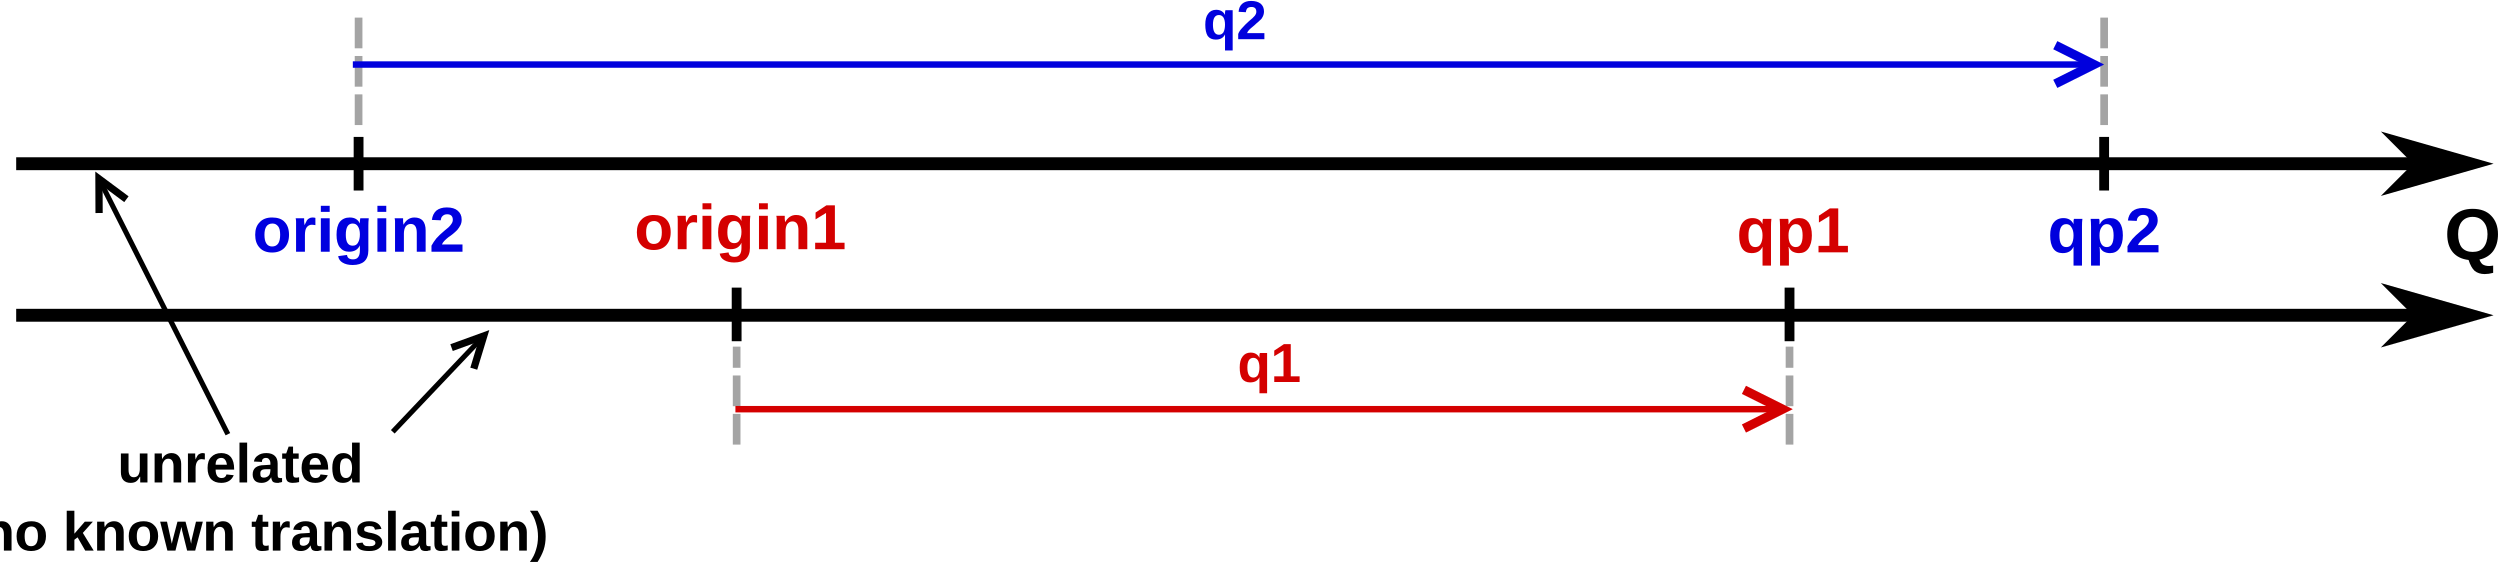
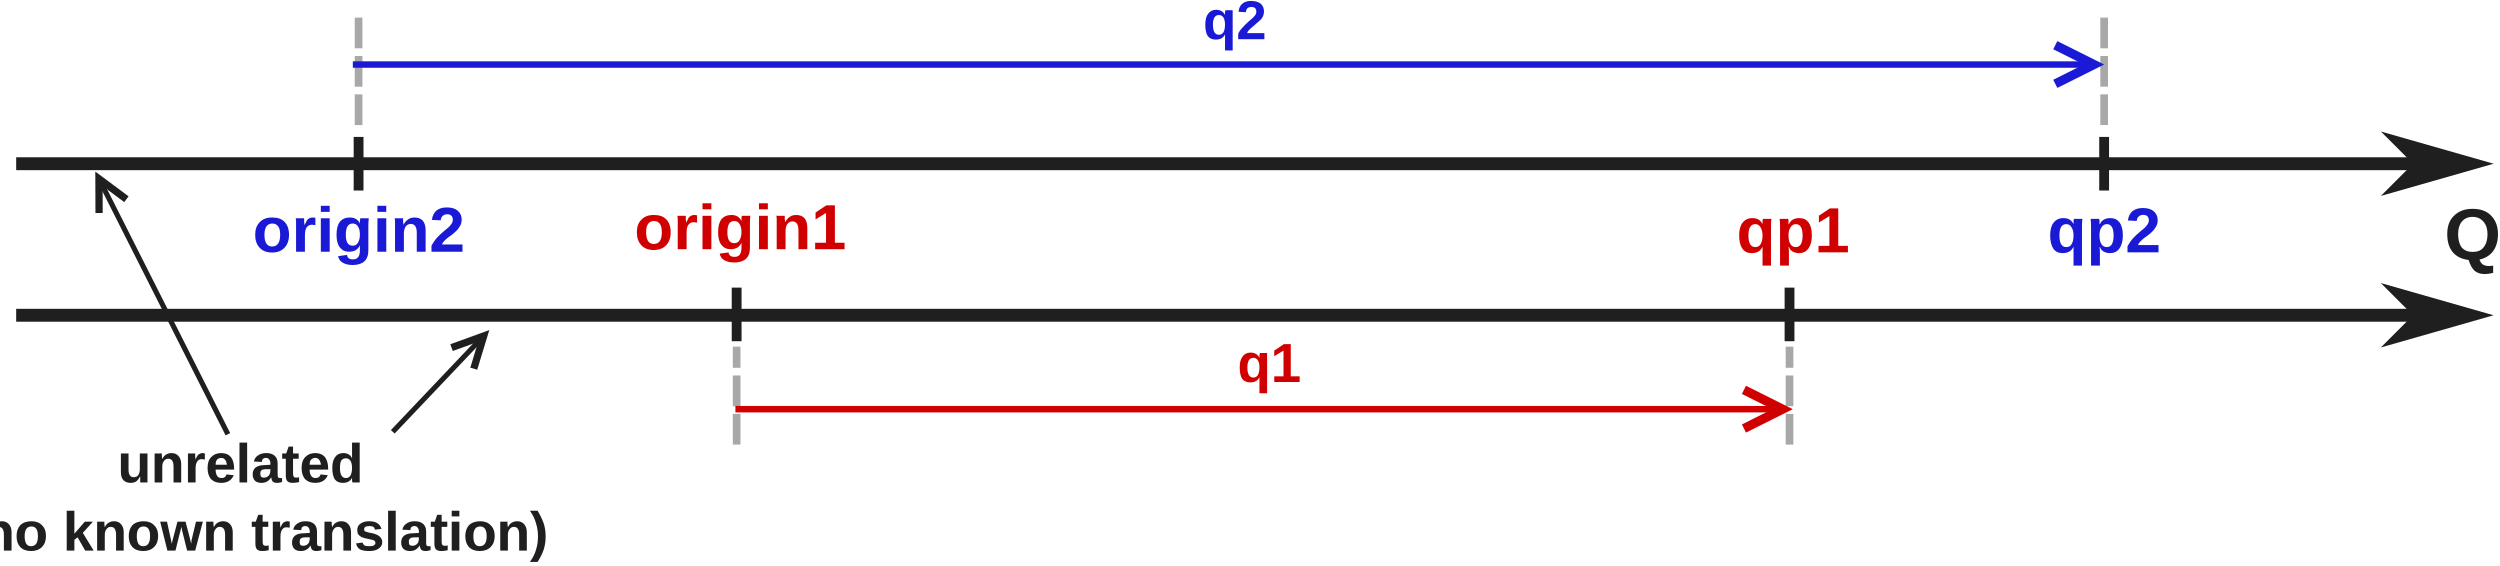
<svg xmlns="http://www.w3.org/2000/svg" width="96.999mm" height="21.959mm" viewBox="0 0 96.999 21.959" version="1.1" id="svg1">
  <defs id="defs1">
    <marker style="overflow:visible" id="DartArrow-4" refX="0" refY="0" orient="auto-start-reverse" markerWidth="1" markerHeight="1" viewBox="0 0 1 1" preserveAspectRatio="xMidYMid">
      <path style="fill:context-stroke;fill-rule:evenodd;stroke:none" d="M 0,0 5,-5 -12.5,0 5,5 Z" transform="scale(-0.5)" id="path6-0" />
    </marker>
    <marker style="overflow:visible" id="DartArrow-4-63" refX="0" refY="0" orient="auto-start-reverse" markerWidth="1" markerHeight="1" viewBox="0 0 1 1" preserveAspectRatio="xMidYMid">
      <path style="fill:context-stroke;fill-rule:evenodd;stroke:none" d="M 0,0 5,-5 -12.5,0 5,5 Z" transform="scale(-0.5)" id="path6-0-1" />
    </marker>
  </defs>
  <g id="layer1" transform="translate(-25.2081,-62.79983)">
-     <path style="fill:#000000;stroke:#000000;stroke-width:0.5;stroke-dasharray:none;marker-end:url(#DartArrow-4)" d="M 25.836,69.152 H 118.834" id="path4" />
-     <path style="fill:#000000;stroke:#000000;stroke-width:0.5;stroke-dasharray:none;marker-end:url(#DartArrow-4-63)" d="m 25.836,75.032 h 92.997" id="path4-19" />
-     <path style="fill:#000000;stroke:#000000;stroke-width:0.381;stroke-dasharray:none" d="M 39.121,68.112 V 70.192" id="path7" />
-     <path style="fill:#000000;stroke:#a4a4a4;stroke-width:0.298;stroke-dasharray:1.191, 0.298;stroke-dashoffset:0;stroke-opacity:1" d="m 39.121,63.483 v 4.419" id="path2-2-7" />
-     <path style="fill:#000000;stroke:#a4a4a4;stroke-width:0.298;stroke-dasharray:1.191, 0.298;stroke-dashoffset:0;stroke-opacity:1" d="m 106.848,63.483 v 4.419" id="path2-2-1-5" />
+     <path style="fill:#1f1f1f;stroke:#1f1f1f;stroke-width:0.5;stroke-dasharray:none;marker-end:url(#DartArrow-4)" d="M 25.836,69.152 H 118.834" id="path4" />
+     <path style="fill:#1f1f1f;stroke:#1f1f1f;stroke-width:0.5;stroke-dasharray:none;marker-end:url(#DartArrow-4-63)" d="m 25.836,75.032 h 92.997" id="path4-19" />
+     <path style="fill:#1f1f1f;stroke:#1f1f1f;stroke-width:0.381;stroke-dasharray:none" d="M 39.121,68.112 V 70.192" id="path7" />
+     <path style="fill:#1f1f1f;stroke:#a8a8a8;stroke-width:0.298;stroke-dasharray:1.191, 0.298;stroke-dashoffset:0;stroke-opacity:1" d="m 39.121,63.483 v 4.419" id="path2-2-7" />
+     <path style="fill:#1f1f1f;stroke:#a8a8a8;stroke-width:0.298;stroke-dasharray:1.191, 0.298;stroke-dashoffset:0;stroke-opacity:1" d="m 106.848,63.483 v 4.419" id="path2-2-1-5" />
    <g id="g2" transform="matrix(1,0,0,-1,0,144.1511)">
-       <path style="fill:#000000;stroke:#a4a4a4;stroke-width:0.298;stroke-dasharray:1.192, 0.298;stroke-dashoffset:0;stroke-opacity:1" d="m 94.641,64.101 v 3.801" id="path2-2-4-4-0" />
-       <path style="fill:#000000;stroke:#000000;stroke-width:0.381;stroke-dasharray:none" d="m 94.641,68.112 v 2.08" id="path2-5-4-1" />
+       <path style="fill:#1f1f1f;stroke:#a8a8a8;stroke-width:0.298;stroke-dasharray:1.192, 0.298;stroke-dashoffset:0;stroke-opacity:1" d="m 94.641,64.101 v 3.801" id="path2-2-4-4-0" />
+       <path style="fill:#1f1f1f;stroke:#1f1f1f;stroke-width:0.381;stroke-dasharray:none" d="m 94.641,68.112 v 2.08" id="path2-5-4-1" />
    </g>
    <g id="g2-0" transform="matrix(1,0,0,-1,-40.85151,144.1511)">
-       <path style="fill:#000000;stroke:#a4a4a4;stroke-width:0.298;stroke-dasharray:1.192, 0.298;stroke-dashoffset:0;stroke-opacity:1" d="m 94.641,64.101 v 3.801" id="path2-2-4-4-0-9" />
-       <path style="fill:#000000;stroke:#000000;stroke-width:0.381;stroke-dasharray:none" d="m 94.641,68.112 v 2.08" id="path2-5-4-1-1" />
+       <path style="fill:#1f1f1f;stroke:#a8a8a8;stroke-width:0.298;stroke-dasharray:1.192, 0.298;stroke-dashoffset:0;stroke-opacity:1" d="m 94.641,64.101 v 3.801" id="path2-2-4-4-0-9" />
+       <path style="fill:#1f1f1f;stroke:#1f1f1f;stroke-width:0.381;stroke-dasharray:none" d="m 94.641,68.112 v 2.08" id="path2-5-4-1-1" />
    </g>
-     <path style="fill:#000000;stroke:#000000;stroke-width:0.381;stroke-dasharray:none" d="M 106.848,68.112 V 70.192" id="path2-5-7-5" />
-     <text xml:space="preserve" style="font-weight:bold;font-size:2.469px;font-family:Arial;-inkscape-font-specification:'Arial Bold';fill:#0000df;fill-opacity:1;stroke:#000000;stroke-width:0;stroke-dasharray:none;stroke-opacity:0" x="35.017" y="72.567" id="text2-8">
-       <tspan id="tspan2-6" style="font-size:2.469px;fill:#0000df;fill-opacity:1;stroke:#000000;stroke-width:0;stroke-dasharray:none;stroke-opacity:0" x="35.017" y="72.567">origin2</tspan>
+     <path style="fill:#1f1f1f;stroke:#1f1f1f;stroke-width:0.381;stroke-dasharray:none" d="M 106.848,68.112 V 70.192" id="path2-5-7-5" />
+     <text xml:space="preserve" style="font-weight:bold;font-size:2.469px;font-family:Arial;-inkscape-font-specification:'Arial Bold';fill:#1a1ad6;fill-opacity:1;stroke:#1f1f1f;stroke-width:0;stroke-dasharray:none;stroke-opacity:0" x="35.017" y="72.567" id="text2-8">
+       <tspan id="tspan2-6" style="font-size:2.469px;fill:#1a1ad6;fill-opacity:1;stroke:#1f1f1f;stroke-width:0;stroke-dasharray:none;stroke-opacity:0" x="35.017" y="72.567">origin2</tspan>
    </text>
-     <text xml:space="preserve" style="font-weight:bold;font-size:2.469px;font-family:Arial;-inkscape-font-specification:'Arial Bold';fill:#d40000;fill-opacity:1;stroke:#000000;stroke-width:0;stroke-dasharray:none" x="49.825" y="72.469" id="text2-8-7">
-       <tspan id="tspan2-6-4" style="font-size:2.469px;fill:#d40000;fill-opacity:1;stroke-width:0;stroke-dasharray:none" x="49.825" y="72.469">origin1</tspan>
+     <text xml:space="preserve" style="font-weight:bold;font-size:2.469px;font-family:Arial;-inkscape-font-specification:'Arial Bold';fill:#d10000;fill-opacity:1;stroke:#1f1f1f;stroke-width:0;stroke-dasharray:none" x="49.825" y="72.469" id="text2-8-7">
+       <tspan id="tspan2-6-4" style="font-size:2.469px;fill:#d10000;fill-opacity:1;stroke-width:0;stroke-dasharray:none" x="49.825" y="72.469">origin1</tspan>
    </text>
-     <text xml:space="preserve" style="font-weight:bold;font-size:2.469px;font-family:Arial;-inkscape-font-specification:'Arial Bold';fill:#d40000;fill-opacity:1;stroke:#000000;stroke-width:0;stroke-dasharray:none" x="92.592" y="72.589" id="text2-2-8">
-       <tspan id="tspan2-9-3" style="font-size:2.469px;fill:#d40000;fill-opacity:1;stroke-width:0;stroke-dasharray:none" x="92.592" y="72.589">qp1</tspan>
+     <text xml:space="preserve" style="font-weight:bold;font-size:2.469px;font-family:Arial;-inkscape-font-specification:'Arial Bold';fill:#d10000;fill-opacity:1;stroke:#1f1f1f;stroke-width:0;stroke-dasharray:none" x="92.592" y="72.589" id="text2-2-8">
+       <tspan id="tspan2-9-3" style="font-size:2.469px;fill:#d10000;fill-opacity:1;stroke-width:0;stroke-dasharray:none" x="92.592" y="72.589">qp1</tspan>
    </text>
-     <text xml:space="preserve" style="font-weight:bold;font-size:2.117px;font-family:Arial;-inkscape-font-specification:'Arial Bold';fill:#d40000;fill-opacity:1;stroke:#000000;stroke-width:0;stroke-dasharray:none" x="73.215" y="77.62" id="text2-2-7-4">
-       <tspan id="tspan2-9-0-9" style="font-size:2.117px;fill:#d40000;fill-opacity:1;stroke-width:0;stroke-dasharray:none" x="73.215" y="77.62">q1</tspan>
+     <text xml:space="preserve" style="font-weight:bold;font-size:2.117px;font-family:Arial;-inkscape-font-specification:'Arial Bold';fill:#d10000;fill-opacity:1;stroke:#1f1f1f;stroke-width:0;stroke-dasharray:none" x="73.215" y="77.62" id="text2-2-7-4">
+       <tspan id="tspan2-9-0-9" style="font-size:2.117px;fill:#d10000;fill-opacity:1;stroke-width:0;stroke-dasharray:none" x="73.215" y="77.62">q1</tspan>
    </text>
-     <text xml:space="preserve" style="font-weight:bold;font-size:2.469px;font-family:Arial;-inkscape-font-specification:'Arial Bold';fill:#0000dd;fill-opacity:1;stroke:#000000;stroke-width:0;stroke-dasharray:none" x="104.66" y="72.589" id="text2-2-2-3">
-       <tspan id="tspan2-9-6-28" style="font-size:2.469px;fill:#0000dd;fill-opacity:1;stroke-width:0;stroke-dasharray:none" x="104.66" y="72.589">qp2</tspan>
+     <text xml:space="preserve" style="font-weight:bold;font-size:2.469px;font-family:Arial;-inkscape-font-specification:'Arial Bold';fill:#1a1ad6;fill-opacity:1;stroke:#1f1f1f;stroke-width:0;stroke-dasharray:none" x="104.66" y="72.589" id="text2-2-2-3">
+       <tspan id="tspan2-9-6-28" style="font-size:2.469px;fill:#1a1ad6;fill-opacity:1;stroke-width:0;stroke-dasharray:none" x="104.66" y="72.589">qp2</tspan>
    </text>
    <g id="path8">
-       <path style="color:#000000;fill:#0000dd;-inkscape-stroke:none" d="M 53.742,78.675 H 94.247" id="path34" />
-       <path style="color:#000000;fill:#d40000;-inkscape-stroke:none" d="m 53.742,78.551 v 0.25 h 40.506 v -0.25 z" id="path35" />
+       <path style="color:#1f1f1f;fill:#1a1ad6;-inkscape-stroke:none" d="M 53.742,78.675 H 94.247" id="path34" />
+       <path style="color:#1f1f1f;fill:#d10000;-inkscape-stroke:none" d="m 53.742,78.551 v 0.25 h 40.506 v -0.25 z" id="path35" />
      <g id="g33">
-         <path style="color:#000000;fill:#d40000;-inkscape-stroke:none" d="m 92.951,77.768 -0.158,0.316 1.184,0.592 -1.184,0.592 0.158,0.316 1.816,-0.908 z" id="path33" />
+         <path style="color:#1f1f1f;fill:#d10000;-inkscape-stroke:none" d="m 92.951,77.768 -0.158,0.316 1.184,0.592 -1.184,0.592 0.158,0.316 1.816,-0.908 z" id="path33" />
      </g>
    </g>
    <g id="path3-2-9" transform="translate(0,3.704167)">
-       <path style="color:#000000;fill:#0000dd;-inkscape-stroke:none" d="M 38.898,61.6 H 106.327" id="path31" />
-       <path style="color:#000000;fill:#0000dd;-inkscape-stroke:none" d="m 38.898,61.475 v 0.25 h 67.428 v -0.25 z" id="path32" />
+       <path style="color:#1f1f1f;fill:#1a1ad6;-inkscape-stroke:none" d="M 38.898,61.6 H 106.327" id="path31" />
+       <path style="color:#1f1f1f;fill:#1a1ad6;-inkscape-stroke:none" d="m 38.898,61.475 v 0.25 h 67.428 v -0.25 z" id="path32" />
      <g id="g30">
-         <path style="color:#000000;fill:#0000dd;-inkscape-stroke:none" d="m 105.031,60.691 -0.158,0.316 1.184,0.592 -1.184,0.592 0.158,0.316 1.816,-0.908 z" id="path30" />
+         <path style="color:#1f1f1f;fill:#1a1ad6;-inkscape-stroke:none" d="m 105.031,60.691 -0.158,0.316 1.184,0.592 -1.184,0.592 0.158,0.316 1.816,-0.908 z" id="path30" />
      </g>
    </g>
-     <text xml:space="preserve" style="font-weight:bold;font-size:2.117px;font-family:Arial;-inkscape-font-specification:'Arial Bold';fill:#0000dd;fill-opacity:1;stroke:#000000;stroke-width:0;stroke-dasharray:none" x="71.879" y="64.321" id="text2-2-2-5-6">
-       <tspan id="tspan2-9-6-2-8" style="font-size:2.117px;fill:#0000dd;fill-opacity:1;stroke-width:0;stroke-dasharray:none" x="71.879" y="64.321">q2</tspan>
+     <text xml:space="preserve" style="font-weight:bold;font-size:2.117px;font-family:Arial;-inkscape-font-specification:'Arial Bold';fill:#1a1ad6;fill-opacity:1;stroke:#1f1f1f;stroke-width:0;stroke-dasharray:none" x="71.879" y="64.321" id="text2-2-2-5-6">
+       <tspan id="tspan2-9-6-2-8" style="font-size:2.117px;fill:#1a1ad6;fill-opacity:1;stroke-width:0;stroke-dasharray:none" x="71.879" y="64.321">q2</tspan>
    </text>
-     <text xml:space="preserve" style="font-weight:bold;font-size:2.117px;font-family:Arial;-inkscape-font-specification:'Arial Bold';text-align:center;text-anchor:middle;fill:#000000;fill-opacity:1;stroke:#000000;stroke-width:0.298;stroke-miterlimit:4;stroke-dasharray:1.192, 0.298;stroke-dashoffset:0;stroke-opacity:0" x="36.594" y="81.518" id="text5">
-       <tspan id="tspan5" style="font-size:2.117px;text-align:center;text-anchor:middle;fill:#000000;fill-opacity:1;stroke-width:0.298" x="36.594" y="81.518">unrelated</tspan>
-       <tspan style="font-size:2.117px;text-align:center;text-anchor:middle;fill:#000000;fill-opacity:1;stroke-width:0.298" x="36.594" y="84.164" id="tspan6">(no known translation)</tspan>
+     <text xml:space="preserve" style="font-weight:bold;font-size:2.117px;font-family:Arial;-inkscape-font-specification:'Arial Bold';text-align:center;text-anchor:middle;fill:#1f1f1f;fill-opacity:1;stroke:#1f1f1f;stroke-width:0.298;stroke-miterlimit:4;stroke-dasharray:1.192, 0.298;stroke-dashoffset:0;stroke-opacity:0" x="36.594" y="81.518" id="text5">
+       <tspan id="tspan5" style="font-size:2.117px;text-align:center;text-anchor:middle;fill:#1f1f1f;fill-opacity:1;stroke-width:0.298" x="36.594" y="81.518">unrelated</tspan>
+       <tspan style="font-size:2.117px;text-align:center;text-anchor:middle;fill:#1f1f1f;fill-opacity:1;stroke-width:0.298" x="36.594" y="84.164" id="tspan6">(no known translation)</tspan>
    </text>
    <g id="path9">
-       <path style="color:#000000;fill:#000000;-inkscape-stroke:none" d="m 29.182,69.781 -0.178,0.088 4.957,9.822 0.178,-0.088 z" id="path39" />
+       <path style="color:#1f1f1f;fill:#1f1f1f;-inkscape-stroke:none" d="m 29.182,69.781 -0.178,0.088 4.957,9.822 0.178,-0.088 z" id="path39" />
      <g id="g38">
-         <path style="color:#000000;fill:#000000;-inkscape-stroke:none" d="m 28.906,69.457 0.006,1.609 0.281,-0.002 -0.004,-1.049 0.84,0.627 0.168,-0.225 z" id="path38" />
+         <path style="color:#1f1f1f;fill:#1f1f1f;-inkscape-stroke:none" d="m 28.906,69.457 0.006,1.609 0.281,-0.002 -0.004,-1.049 0.84,0.627 0.168,-0.225 z" id="path38" />
      </g>
    </g>
    <g id="path9-0">
-       <path style="color:#000000;fill:#000000;-inkscape-stroke:none" d="m 43.838,75.838 -3.463,3.648 0.145,0.135 3.461,-3.646 z" id="path37" />
+       <path style="color:#1f1f1f;fill:#1f1f1f;-inkscape-stroke:none" d="m 43.838,75.838 -3.463,3.648 0.145,0.135 3.461,-3.646 z" id="path37" />
      <g id="g36">
-         <path style="color:#000000;fill:#000000;-inkscape-stroke:none" d="m 44.193,75.607 -1.512,0.549 0.094,0.262 0.986,-0.357 -0.305,1.004 0.268,0.08 z" id="path36" />
+         <path style="color:#1f1f1f;fill:#1f1f1f;-inkscape-stroke:none" d="m 44.193,75.607 -1.512,0.549 0.094,0.262 0.986,-0.357 -0.305,1.004 0.268,0.08 z" id="path36" />
      </g>
    </g>
-     <text xml:space="preserve" style="font-weight:bold;font-size:2.822px;font-family:Arial;-inkscape-font-specification:'Arial Bold';fill:#000000;stroke:#000000;stroke-width:0" x="120.049" y="72.872" id="text1-0">
+     <text xml:space="preserve" style="font-weight:bold;font-size:2.822px;font-family:Arial;-inkscape-font-specification:'Arial Bold';fill:#1f1f1f;stroke:#1f1f1f;stroke-width:0" x="120.049" y="72.872" id="text1-0">
      <tspan id="tspan1-1" style="font-size:2.822px;stroke-width:0" x="120.049" y="72.872">Q</tspan>
    </text>
  </g>
</svg>
